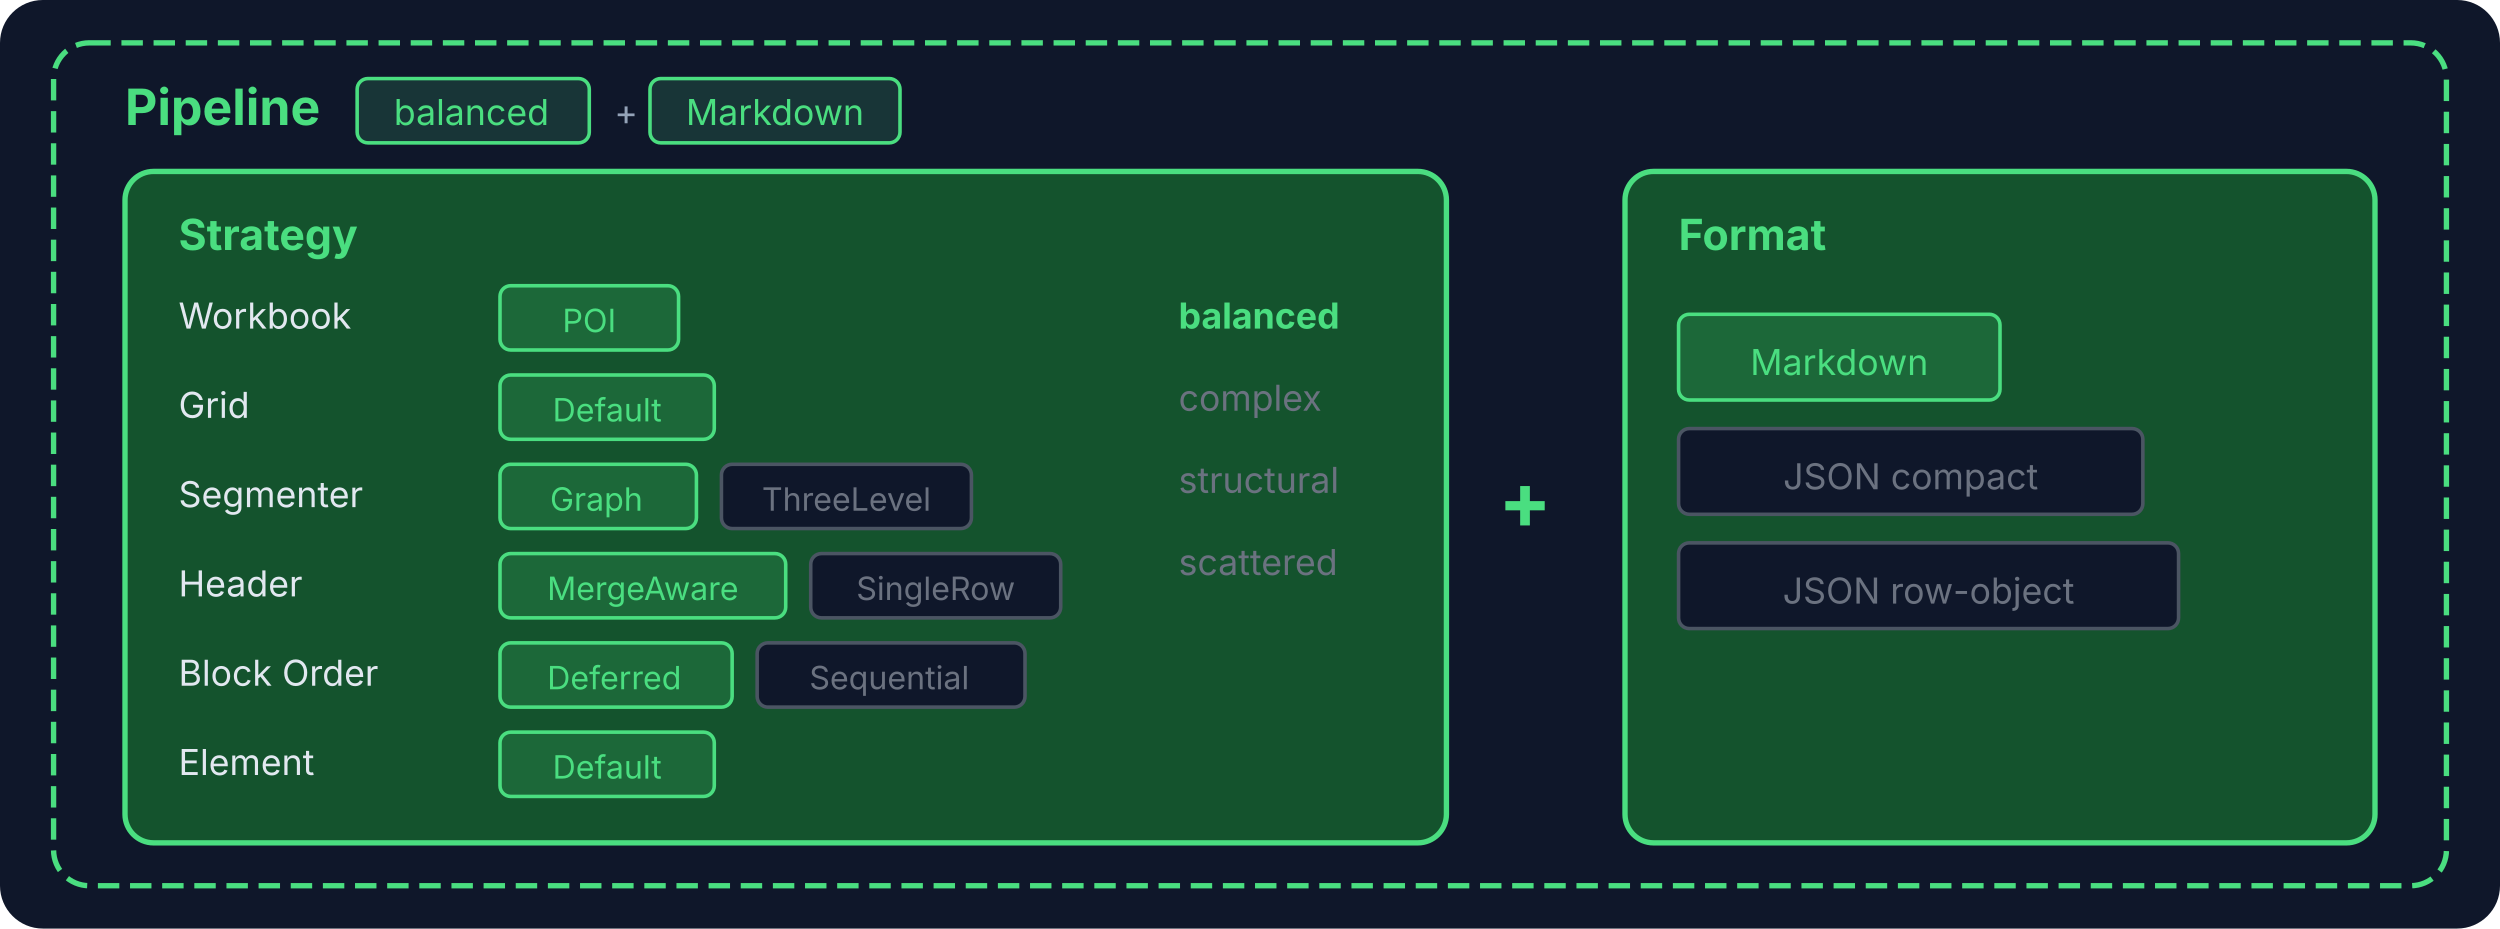
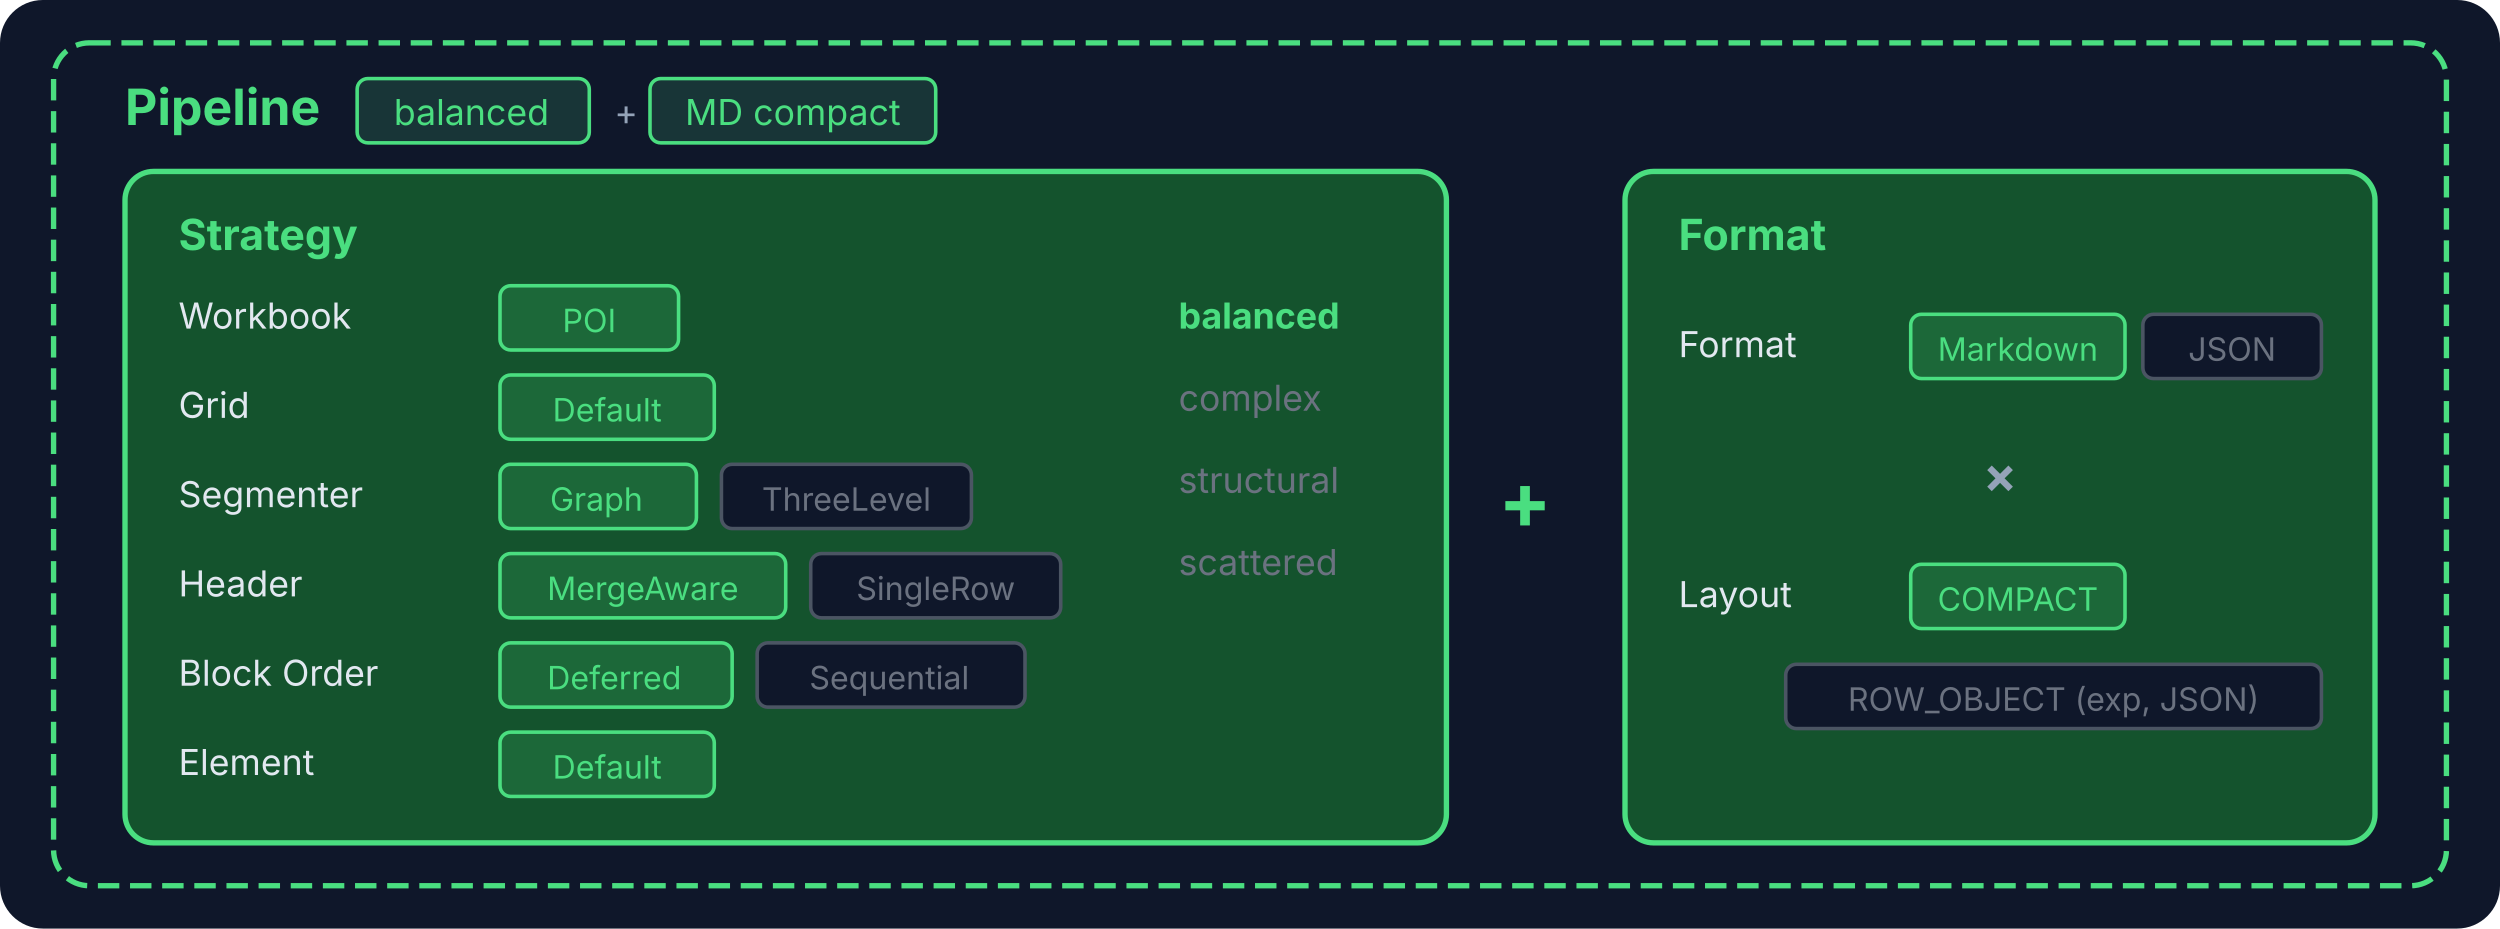
<svg xmlns="http://www.w3.org/2000/svg" viewBox="0 0 700 260" font-family="system-ui, -apple-system, sans-serif">
  <rect width="700" height="260" rx="12" fill="#0f172a" />
  <rect x="15" y="12" width="670" height="236" rx="10" fill="none" stroke="#4ade80" stroke-width="1.5" stroke-dasharray="6,3" />
  <text x="35" y="35" fill="#4ade80" font-size="14" font-weight="bold">Pipeline</text>
  <rect x="100" y="22" width="65" height="18" rx="3" fill="#4ade80" fill-opacity="0.15" stroke="#4ade80" stroke-width="1" />
  <text x="132" y="35" text-anchor="middle" fill="#4ade80" font-size="10">balanced</text>
  <text x="172" y="35" fill="#94a3b8" font-size="10">+</text>
-   <rect x="182" y="22" width="70" height="18" rx="3" fill="#4ade80" fill-opacity="0.15" stroke="#4ade80" stroke-width="1" />
-   <text x="217" y="35" text-anchor="middle" fill="#4ade80" font-size="10">Markdown</text>
+   <rect x="182" y="22" width="80" height="18" rx="3" fill="#4ade80" fill-opacity="0.15" stroke="#4ade80" stroke-width="1" />
+   <text x="222" y="35" text-anchor="middle" fill="#4ade80" font-size="10">MD compact</text>
  <rect x="35" y="48" width="370" height="188" rx="8" fill="#14532d" stroke="#4ade80" stroke-width="1.5" />
  <text x="50" y="70" fill="#4ade80" font-size="12" font-weight="bold">Strategy</text>
  <text x="50" y="92" fill="#e2e8f0" font-size="10">Workbook</text>
  <rect x="140" y="80" width="50" height="18" rx="3" fill="#4ade80" fill-opacity="0.15" stroke="#4ade80" stroke-width="1" />
  <text x="165" y="93" text-anchor="middle" fill="#4ade80" font-size="9">POI</text>
  <text x="50" y="117" fill="#e2e8f0" font-size="10">Grid</text>
  <rect x="140" y="105" width="60" height="18" rx="3" fill="#4ade80" fill-opacity="0.15" stroke="#4ade80" stroke-width="1" />
  <text x="170" y="118" text-anchor="middle" fill="#4ade80" font-size="9">Default</text>
  <text x="50" y="142" fill="#e2e8f0" font-size="10">Segmenter</text>
  <rect x="140" y="130" width="55" height="18" rx="3" fill="#4ade80" fill-opacity="0.15" stroke="#4ade80" stroke-width="1" />
  <text x="167" y="143" text-anchor="middle" fill="#4ade80" font-size="9">Graph</text>
  <rect x="202" y="130" width="70" height="18" rx="3" fill="#0f172a" stroke="#4b5563" stroke-width="1" />
  <text x="237" y="143" text-anchor="middle" fill="#6b7280" font-size="9">ThreeLevel</text>
  <text x="50" y="167" fill="#e2e8f0" font-size="10">Header</text>
  <rect x="140" y="155" width="80" height="18" rx="3" fill="#4ade80" fill-opacity="0.15" stroke="#4ade80" stroke-width="1" />
  <text x="180" y="168" text-anchor="middle" fill="#4ade80" font-size="9">MergeAware</text>
  <rect x="227" y="155" width="70" height="18" rx="3" fill="#0f172a" stroke="#4b5563" stroke-width="1" />
  <text x="262" y="168" text-anchor="middle" fill="#6b7280" font-size="9">SingleRow</text>
  <text x="50" y="192" fill="#e2e8f0" font-size="10">Block Order</text>
  <rect x="140" y="180" width="65" height="18" rx="3" fill="#4ade80" fill-opacity="0.15" stroke="#4ade80" stroke-width="1" />
  <text x="172" y="193" text-anchor="middle" fill="#4ade80" font-size="9">Deferred</text>
  <rect x="212" y="180" width="75" height="18" rx="3" fill="#0f172a" stroke="#4b5563" stroke-width="1" />
  <text x="249" y="193" text-anchor="middle" fill="#6b7280" font-size="9">Sequential</text>
  <text x="50" y="217" fill="#e2e8f0" font-size="10">Element</text>
  <rect x="140" y="205" width="60" height="18" rx="3" fill="#4ade80" fill-opacity="0.15" stroke="#4ade80" stroke-width="1" />
  <text x="170" y="218" text-anchor="middle" fill="#4ade80" font-size="9">Default</text>
  <text x="330" y="92" fill="#4ade80" font-size="10" font-weight="bold">balanced</text>
  <text x="330" y="115" fill="#6b7280" font-size="10">complex</text>
  <text x="330" y="138" fill="#6b7280" font-size="10">structural</text>
  <text x="330" y="161" fill="#6b7280" font-size="10">scattered</text>
  <text x="427" y="148" text-anchor="middle" fill="#4ade80" font-size="22" font-weight="bold">+</text>
  <rect x="455" y="48" width="210" height="188" rx="8" fill="#14532d" stroke="#4ade80" stroke-width="1.5" />
  <text x="470" y="70" fill="#4ade80" font-size="12" font-weight="bold">Format</text>
-   <rect x="470" y="88" width="90" height="24" rx="3" fill="#4ade80" fill-opacity="0.15" stroke="#4ade80" stroke-width="1" />
-   <text x="515" y="105" text-anchor="middle" fill="#4ade80" font-size="10">Markdown</text>
-   <rect x="470" y="120" width="130" height="24" rx="3" fill="#0f172a" stroke="#4b5563" stroke-width="1" />
-   <text x="535" y="137" text-anchor="middle" fill="#6b7280" font-size="10">JSON compact</text>
-   <rect x="470" y="152" width="140" height="24" rx="3" fill="#0f172a" stroke="#4b5563" stroke-width="1" />
-   <text x="540" y="169" text-anchor="middle" fill="#6b7280" font-size="10">JSON row-object</text>
+   <text x="470" y="100" fill="#e2e8f0" font-size="10">Format</text>
+   <rect x="535" y="88" width="60" height="18" rx="3" fill="#4ade80" fill-opacity="0.15" stroke="#4ade80" stroke-width="1" />
+   <text x="565" y="101" text-anchor="middle" fill="#4ade80" font-size="9">Markdown</text>
+   <rect x="600" y="88" width="50" height="18" rx="3" fill="#0f172a" stroke="#4b5563" stroke-width="1" />
+   <text x="625" y="101" text-anchor="middle" fill="#6b7280" font-size="9">JSON</text>
+   <text x="560" y="138" text-anchor="middle" fill="#94a3b8" font-size="14" font-weight="bold">×</text>
+   <text x="470" y="170" fill="#e2e8f0" font-size="10">Layout</text>
+   <rect x="535" y="158" width="60" height="18" rx="3" fill="#4ade80" fill-opacity="0.15" stroke="#4ade80" stroke-width="1" />
+   <text x="565" y="171" text-anchor="middle" fill="#4ade80" font-size="9">COMPACT</text>
+   <rect x="500" y="186" width="150" height="18" rx="3" fill="#0f172a" stroke="#4b5563" stroke-width="1" />
+   <text x="575" y="199" text-anchor="middle" fill="#6b7280" font-size="9">ROW_OBJECT (exp, JSON)</text>
</svg>
